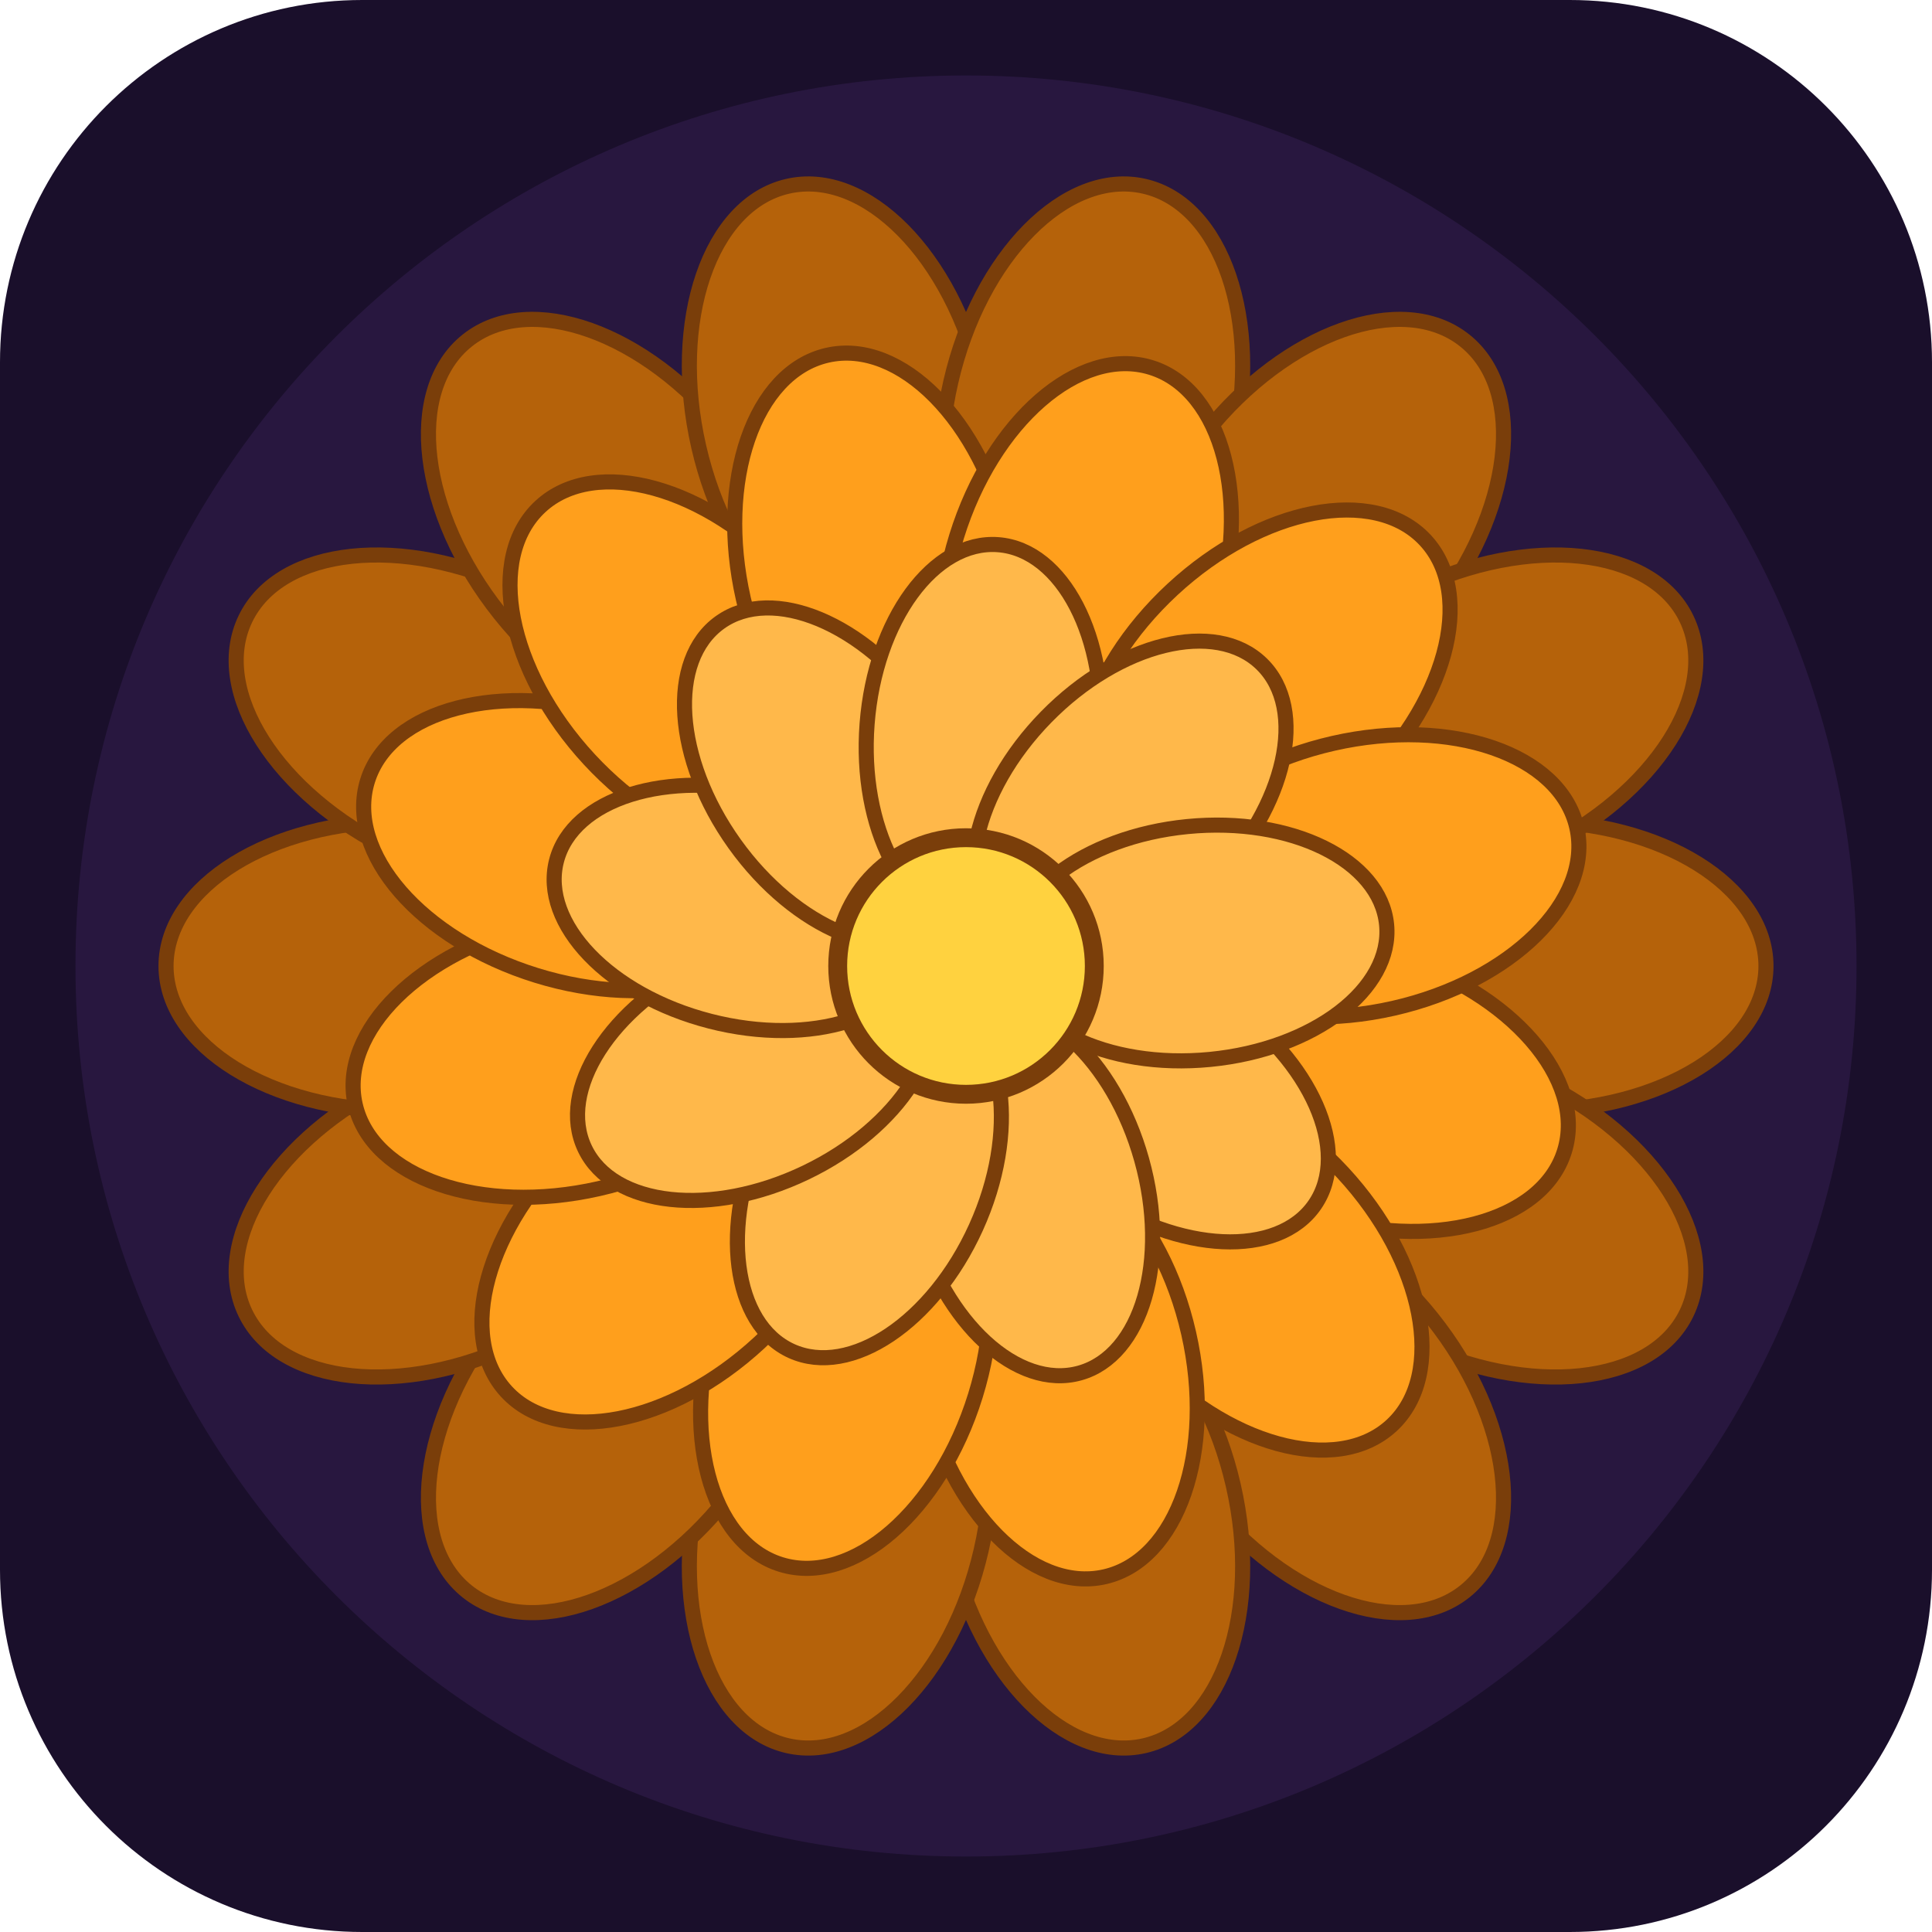
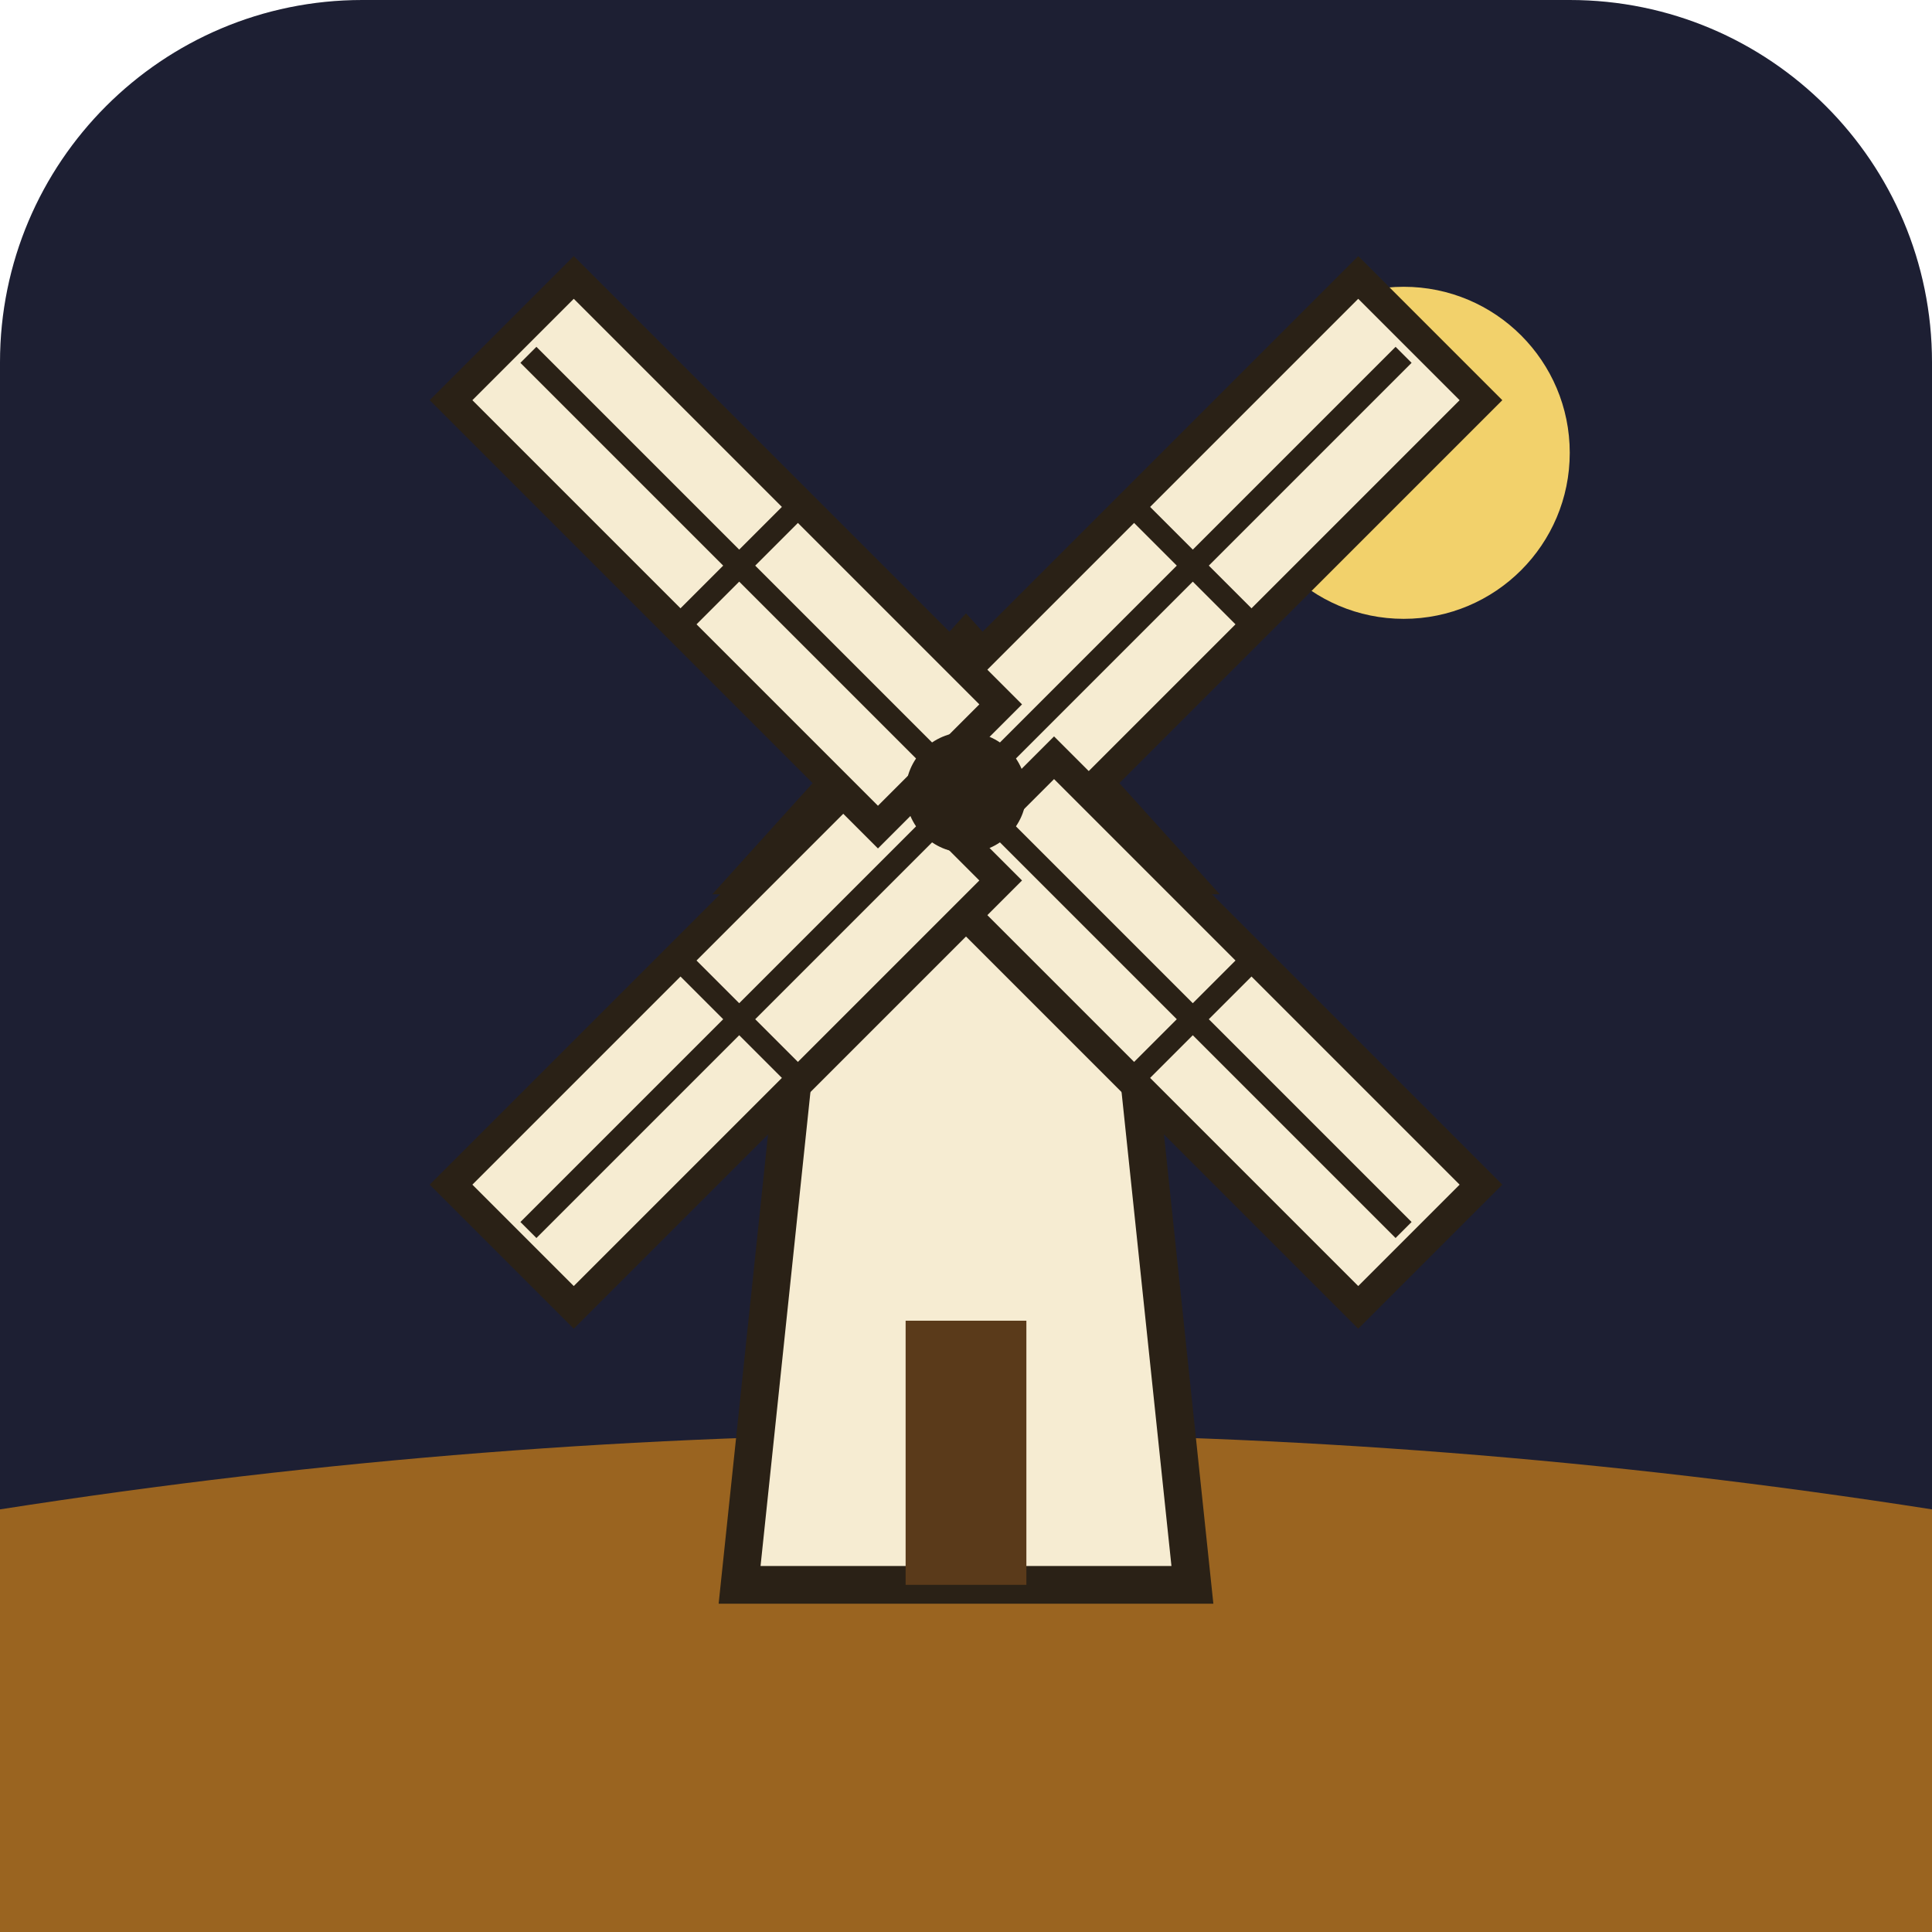
<svg xmlns="http://www.w3.org/2000/svg" viewBox="0 0 512 512">
-   <rect width="512" height="512" rx="96" fill="#1a0f2b" />
-   <circle cx="256" cy="256" r="236" fill="#28173f" />
-   <ellipse cx="406.0" cy="256.0" rx="62" ry="38.4" transform="rotate(0.0 406.0 256.0)" fill="#b5620a" stroke="#7a3e0a" stroke-width="4" />
-   <ellipse cx="391.1" cy="321.1" rx="62" ry="38.4" transform="rotate(25.7 391.1 321.1)" fill="#b5620a" stroke="#7a3e0a" stroke-width="4" />
-   <ellipse cx="349.5" cy="373.3" rx="62" ry="38.4" transform="rotate(51.4 349.5 373.3)" fill="#b5620a" stroke="#7a3e0a" stroke-width="4" />
-   <ellipse cx="289.4" cy="402.2" rx="62" ry="38.4" transform="rotate(77.1 289.4 402.2)" fill="#b5620a" stroke="#7a3e0a" stroke-width="4" />
-   <ellipse cx="222.6" cy="402.2" rx="62" ry="38.4" transform="rotate(102.9 222.6 402.2)" fill="#b5620a" stroke="#7a3e0a" stroke-width="4" />
-   <ellipse cx="162.5" cy="373.3" rx="62" ry="38.4" transform="rotate(128.6 162.5 373.3)" fill="#b5620a" stroke="#7a3e0a" stroke-width="4" />
-   <ellipse cx="120.9" cy="321.1" rx="62" ry="38.4" transform="rotate(154.3 120.9 321.1)" fill="#b5620a" stroke="#7a3e0a" stroke-width="4" />
-   <ellipse cx="106.0" cy="256.0" rx="62" ry="38.4" transform="rotate(180.0 106.0 256.0)" fill="#b5620a" stroke="#7a3e0a" stroke-width="4" />
-   <ellipse cx="120.9" cy="190.9" rx="62" ry="38.4" transform="rotate(205.7 120.9 190.9)" fill="#b5620a" stroke="#7a3e0a" stroke-width="4" />
-   <ellipse cx="162.5" cy="138.7" rx="62" ry="38.4" transform="rotate(231.4 162.5 138.7)" fill="#b5620a" stroke="#7a3e0a" stroke-width="4" />
-   <ellipse cx="222.6" cy="109.8" rx="62" ry="38.4" transform="rotate(257.1 222.6 109.8)" fill="#b5620a" stroke="#7a3e0a" stroke-width="4" />
-   <ellipse cx="289.4" cy="109.8" rx="62" ry="38.4" transform="rotate(282.9 289.4 109.8)" fill="#b5620a" stroke="#7a3e0a" stroke-width="4" />
-   <ellipse cx="349.5" cy="138.7" rx="62" ry="38.4" transform="rotate(308.6 349.5 138.7)" fill="#b5620a" stroke="#7a3e0a" stroke-width="4" />
-   <ellipse cx="391.1" cy="190.9" rx="62" ry="38.4" transform="rotate(334.3 391.1 190.9)" fill="#b5620a" stroke="#7a3e0a" stroke-width="4" />
-   <ellipse cx="359.2" cy="287.9" rx="58" ry="36.0" transform="rotate(17.2 359.2 287.9)" fill="#ff9f1c" stroke="#7a3e0a" stroke-width="4" />
-   <ellipse cx="329.4" cy="335.2" rx="58" ry="36.0" transform="rotate(47.2 329.4 335.2)" fill="#ff9f1c" stroke="#7a3e0a" stroke-width="4" />
-   <ellipse cx="279.9" cy="361.3" rx="58" ry="36.0" transform="rotate(77.2 279.9 361.3)" fill="#ff9f1c" stroke="#7a3e0a" stroke-width="4" />
-   <ellipse cx="224.1" cy="359.2" rx="58" ry="36.0" transform="rotate(107.2 224.1 359.2)" fill="#ff9f1c" stroke="#7a3e0a" stroke-width="4" />
-   <ellipse cx="176.8" cy="329.4" rx="58" ry="36.0" transform="rotate(137.2 176.8 329.4)" fill="#ff9f1c" stroke="#7a3e0a" stroke-width="4" />
-   <ellipse cx="150.7" cy="279.9" rx="58" ry="36.0" transform="rotate(167.2 150.7 279.9)" fill="#ff9f1c" stroke="#7a3e0a" stroke-width="4" />
-   <ellipse cx="152.8" cy="224.1" rx="58" ry="36.0" transform="rotate(197.2 152.8 224.1)" fill="#ff9f1c" stroke="#7a3e0a" stroke-width="4" />
-   <ellipse cx="182.6" cy="176.8" rx="58" ry="36.0" transform="rotate(227.2 182.6 176.8)" fill="#ff9f1c" stroke="#7a3e0a" stroke-width="4" />
-   <ellipse cx="232.1" cy="150.7" rx="58" ry="36.0" transform="rotate(257.2 232.1 150.7)" fill="#ff9f1c" stroke="#7a3e0a" stroke-width="4" />
-   <ellipse cx="287.9" cy="152.8" rx="58" ry="36.0" transform="rotate(287.2 287.9 152.8)" fill="#ff9f1c" stroke="#7a3e0a" stroke-width="4" />
-   <ellipse cx="335.2" cy="182.6" rx="58" ry="36.0" transform="rotate(317.2 335.2 182.6)" fill="#ff9f1c" stroke="#7a3e0a" stroke-width="4" />
-   <ellipse cx="361.3" cy="232.1" rx="58" ry="36.0" transform="rotate(347.2 361.3 232.1)" fill="#ff9f1c" stroke="#7a3e0a" stroke-width="4" />
-   <ellipse cx="307.2" cy="291.0" rx="50" ry="31.0" transform="rotate(34.4 307.2 291.0)" fill="#ffb84a" stroke="#7a3e0a" stroke-width="4" />
-   <ellipse cx="272.7" cy="315.7" rx="50" ry="31.0" transform="rotate(74.4 272.7 315.7)" fill="#ffb84a" stroke="#7a3e0a" stroke-width="4" />
-   <ellipse cx="230.4" cy="312.5" rx="50" ry="31.0" transform="rotate(114.4 230.4 312.5)" fill="#ffb84a" stroke="#7a3e0a" stroke-width="4" />
-   <ellipse cx="200.1" cy="282.8" rx="50" ry="31.0" transform="rotate(154.4 200.1 282.8)" fill="#ffb84a" stroke="#7a3e0a" stroke-width="4" />
-   <ellipse cx="195.9" cy="240.6" rx="50" ry="31.0" transform="rotate(194.4 195.9 240.6)" fill="#ffb84a" stroke="#7a3e0a" stroke-width="4" />
-   <ellipse cx="219.9" cy="205.6" rx="50" ry="31.0" transform="rotate(234.4 219.9 205.6)" fill="#ffb84a" stroke="#7a3e0a" stroke-width="4" />
-   <ellipse cx="260.7" cy="194.2" rx="50" ry="31.0" transform="rotate(274.4 260.7 194.2)" fill="#ffb84a" stroke="#7a3e0a" stroke-width="4" />
-   <ellipse cx="299.4" cy="211.7" rx="50" ry="31.0" transform="rotate(314.4 299.4 211.7)" fill="#ffb84a" stroke="#7a3e0a" stroke-width="4" />
-   <ellipse cx="317.7" cy="249.9" rx="50" ry="31.0" transform="rotate(354.4 317.7 249.9)" fill="#ffb84a" stroke="#7a3e0a" stroke-width="4" />
-   <circle cx="256" cy="256" r="34" fill="#ffd23f" stroke="#7a3e0a" stroke-width="5" />
+   <rect width="512" height="512" rx="96" fill="#1d1f33" />
+   <circle cx="372.0" cy="120.0" r="44.0" fill="#f2d16b" />
+   <path d="M0 400.0Q256 360.0 512 400.0V512H0z" fill="#9a6420" />
+   <g transform="translate(0.0 0.0) scale(1.0)">
+     <path d="M196 420l20-190h80l20 190z" fill="#f6ecd2" stroke="#2a2116" stroke-width="10" />
+     <path d="M200 232l56-62 56 62z" fill="#8a5a2b" stroke="#2a2116" stroke-width="10" />
+     <rect x="240" y="350" width="32" height="70" fill="#5a3a1a" />
+     <g transform="rotate(45 256 210)">
+       <rect x="233.0" y="40" width="46" height="160" fill="#f6ecd2" stroke="#2a2116" stroke-width="8" />
+       <path d="M256 46V198M233.0 125.0H279.0" stroke="#2a2116" stroke-width="6" />
+     </g>
+     <g transform="rotate(135 256 210)">
+       <rect x="233.0" y="40" width="46" height="160" fill="#f6ecd2" stroke="#2a2116" stroke-width="8" />
+       <path d="M256 46V198M233.0 125.0H279.0" stroke="#2a2116" stroke-width="6" />
+     </g>
+     <g transform="rotate(225 256 210)">
+       <rect x="233.0" y="40" width="46" height="160" fill="#f6ecd2" stroke="#2a2116" stroke-width="8" />
+       <path d="M256 46V198M233.0 125.0H279.0" stroke="#2a2116" stroke-width="6" />
+     </g>
+     <g transform="rotate(315 256 210)">
+       <rect x="233.0" y="40" width="46" height="160" fill="#f6ecd2" stroke="#2a2116" stroke-width="8" />
+       <path d="M256 46V198M233.0 125.0H279.0" stroke="#2a2116" stroke-width="6" />
+     </g>
+     <circle cx="256" cy="210" r="16" fill="#2a2116" />
+   </g>
</svg>
